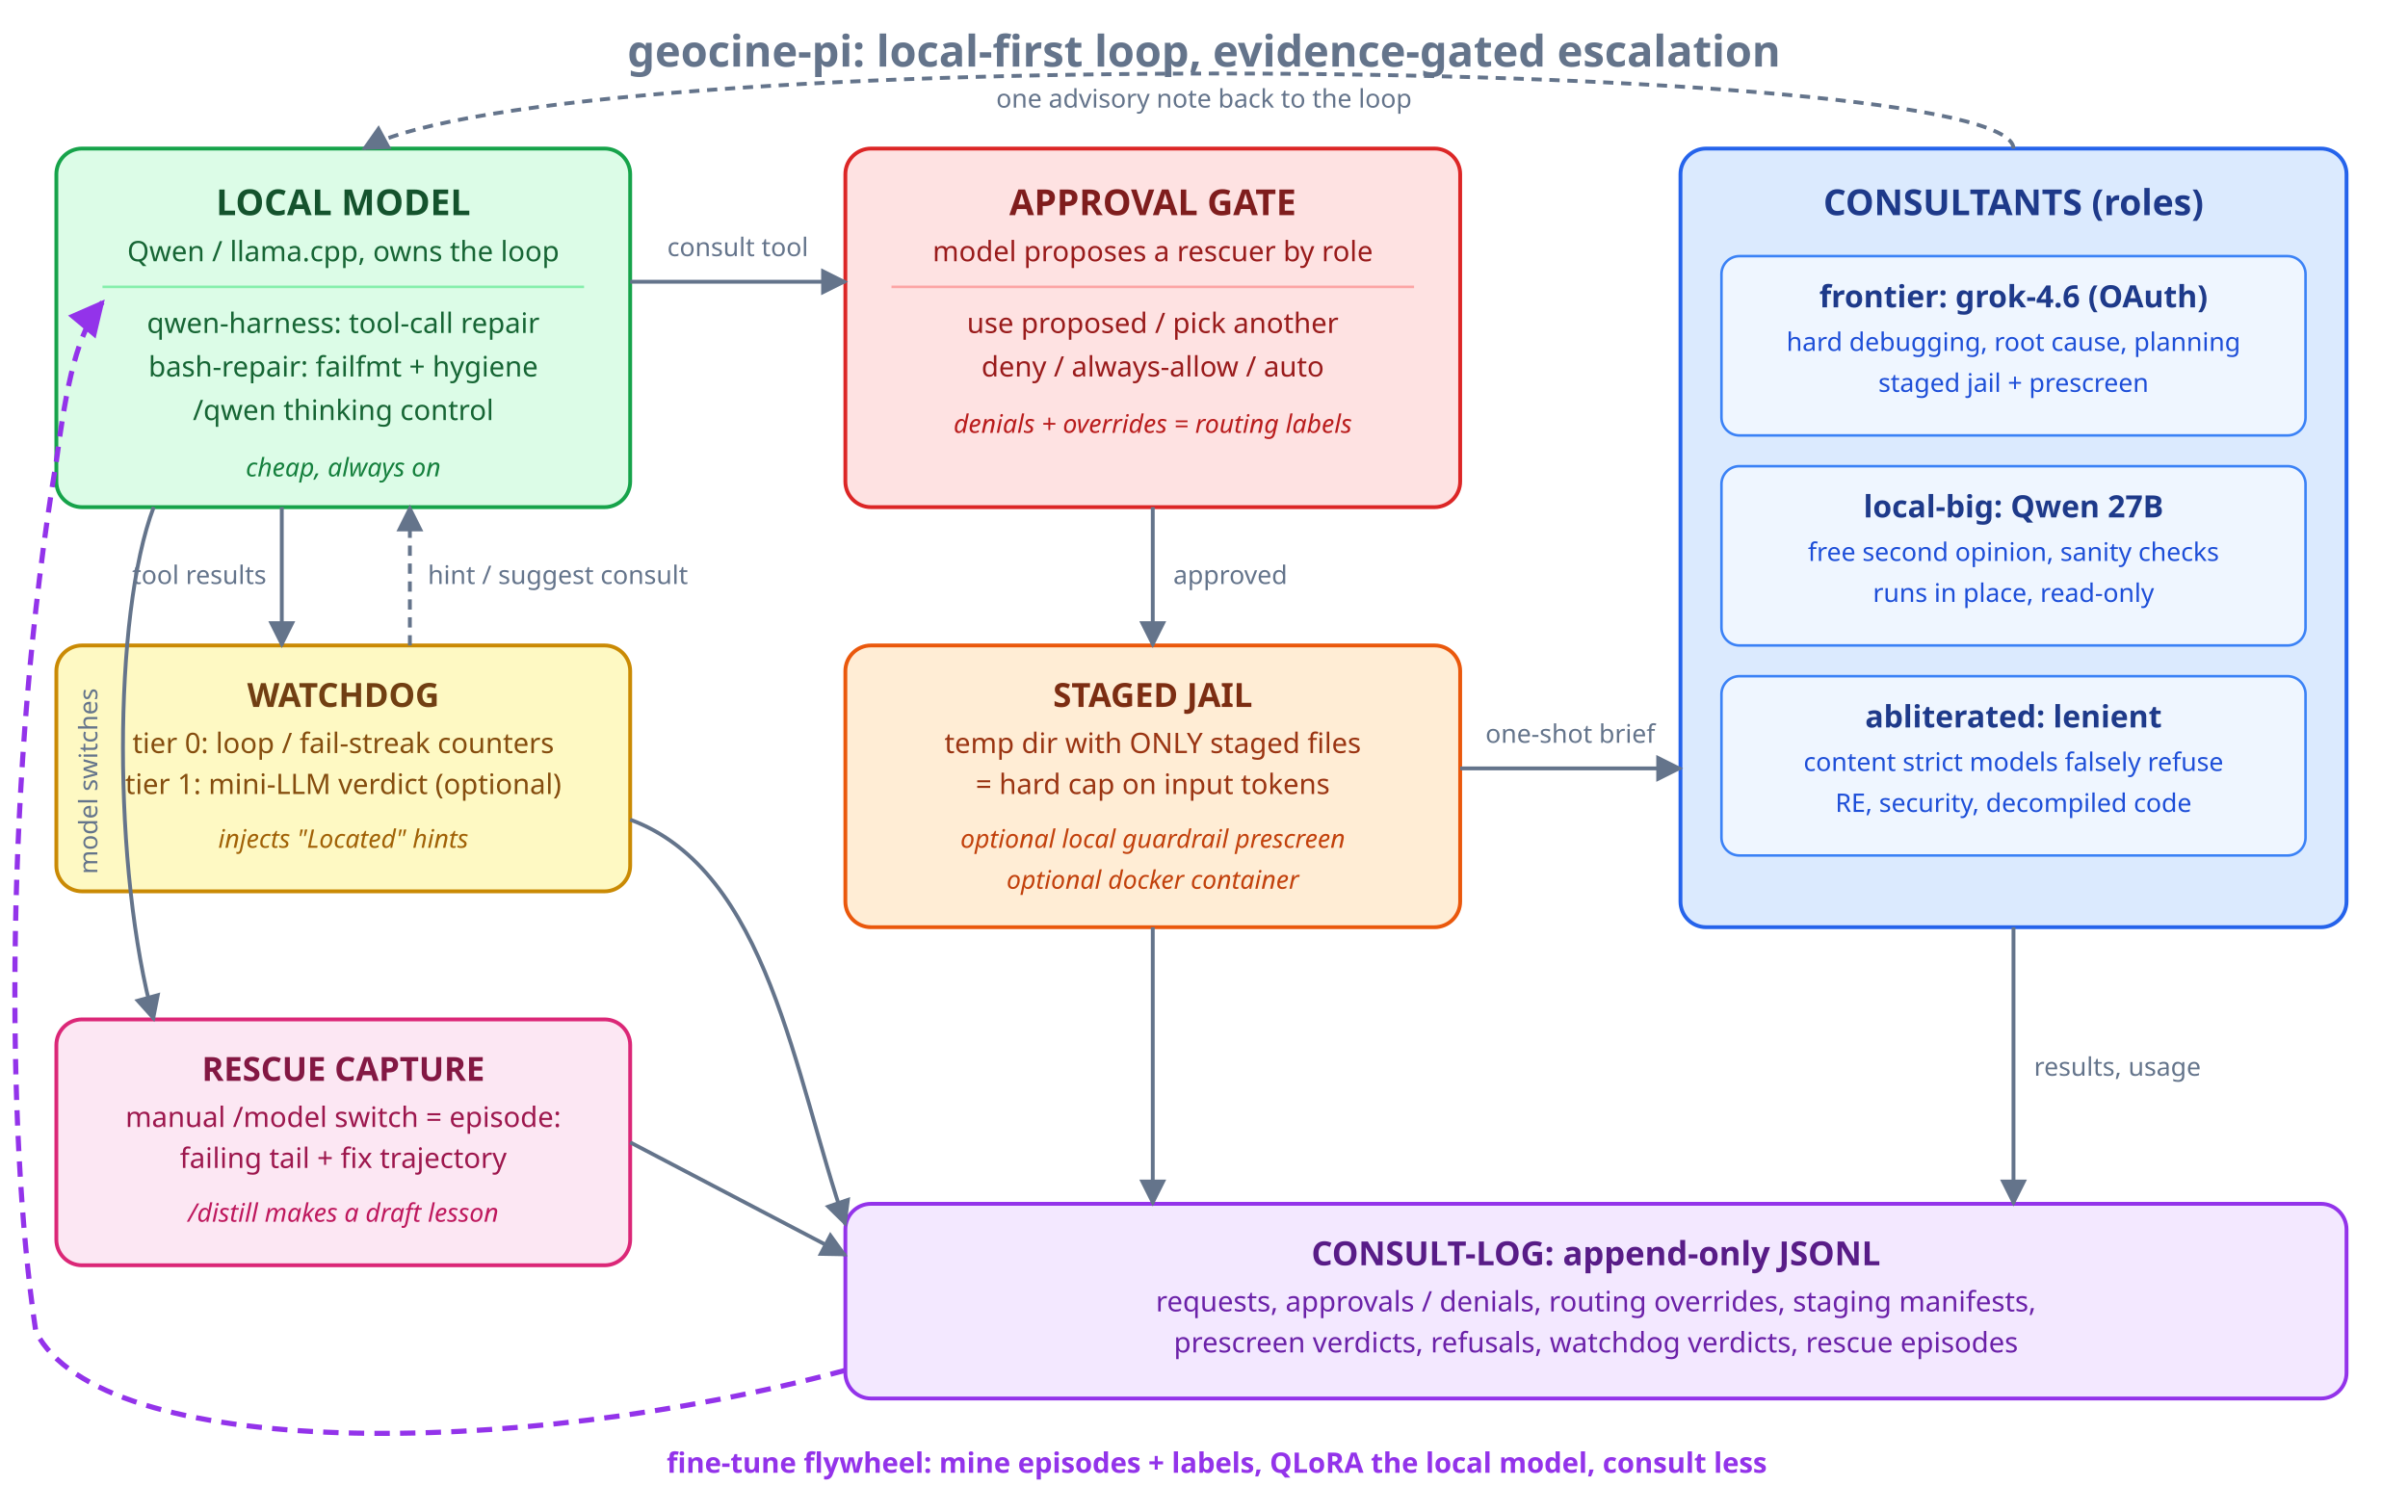
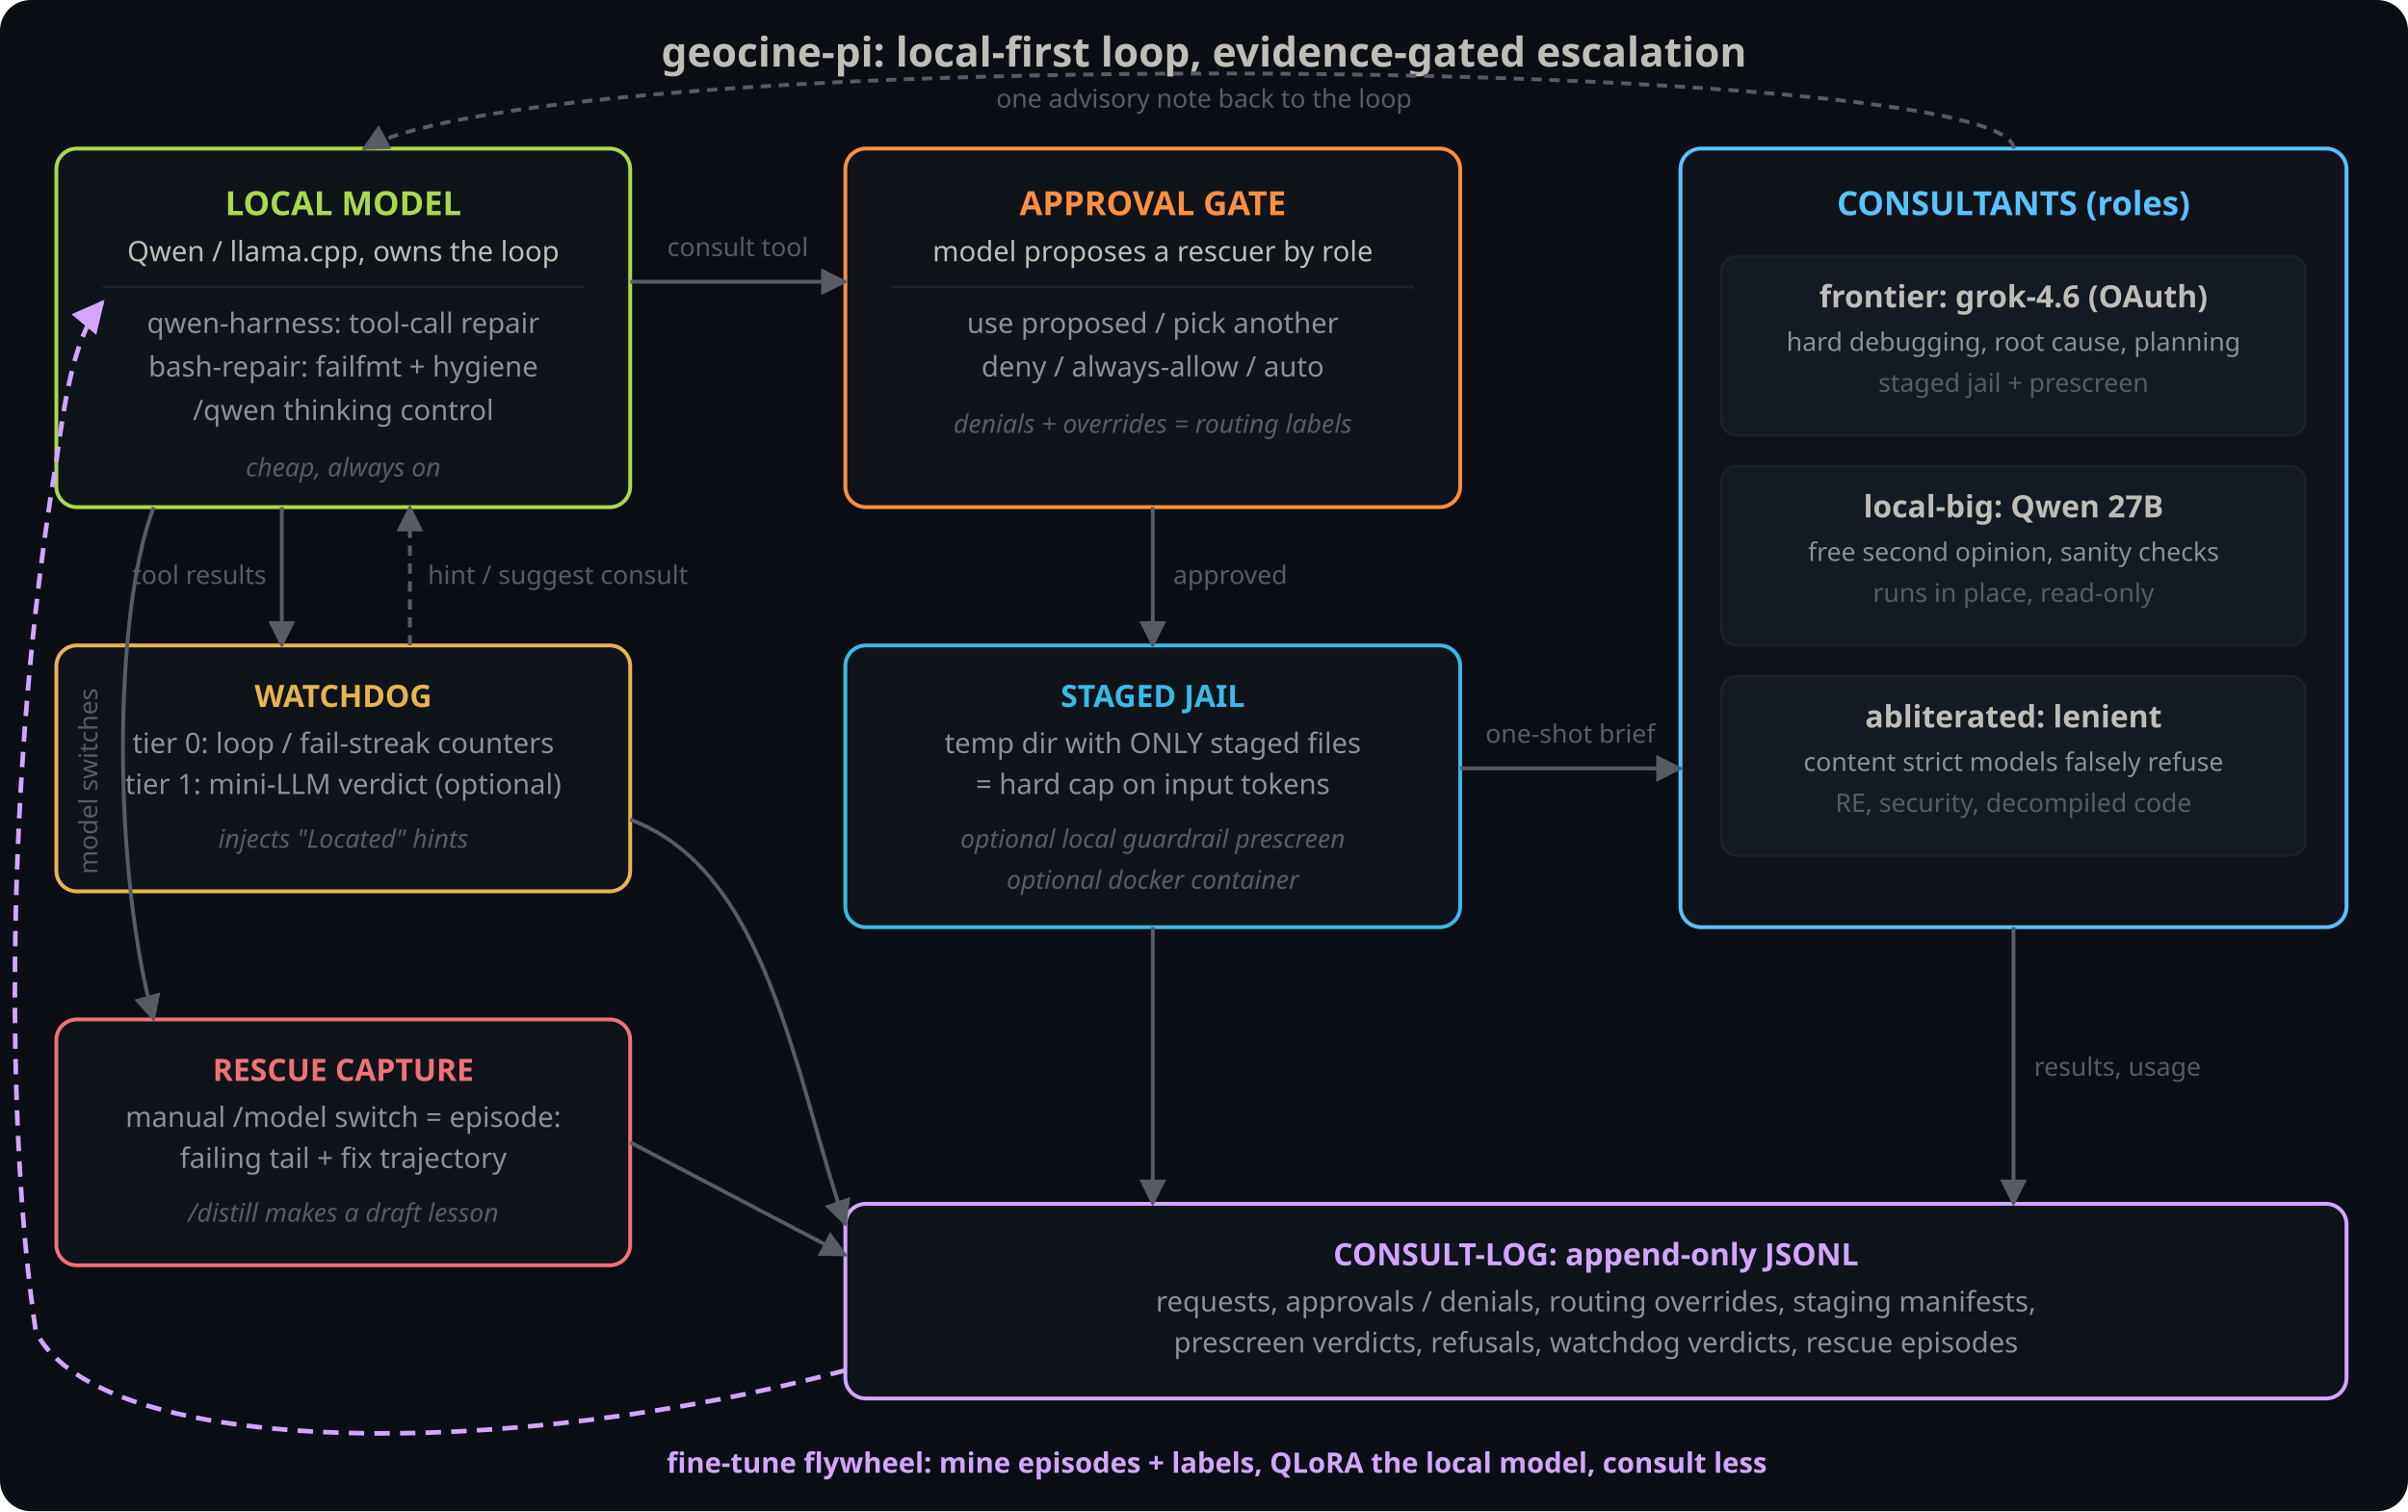
<svg xmlns="http://www.w3.org/2000/svg" viewBox="0 0 940 590" font-family="ui-sans-serif, system-ui, 'Segoe UI', sans-serif">
  <defs>
    <marker id="arrow" viewBox="0 0 10 10" refX="9" refY="5" markerWidth="7" markerHeight="7" orient="auto-start-reverse">
-       <path d="M0,0 L10,5 L0,10 z" fill="#64748b" />
+       <path d="M0,0 L10,5 L0,10 z" fill="#565b66" />
    </marker>
    <marker id="arrowp" viewBox="0 0 10 10" refX="9" refY="5" markerWidth="7" markerHeight="7" orient="auto-start-reverse">
-       <path d="M0,0 L10,5 L0,10 z" fill="#9333ea" />
+       <path d="M0,0 L10,5 L0,10 z" fill="#d2a6ff" />
    </marker>
  </defs>
-   <text x="470" y="26" text-anchor="middle" font-size="17" font-weight="700" fill="#64748b">geocine-pi: local-first loop, evidence-gated escalation</text>
-   <rect x="22" y="58" width="224" height="140" rx="10" fill="#dcfce7" stroke="#16a34a" stroke-width="1.5" />
-   <text x="134" y="84" text-anchor="middle" font-size="14" font-weight="700" fill="#14532d">LOCAL MODEL</text>
-   <text x="134" y="102" text-anchor="middle" font-size="11" fill="#166534">Qwen / llama.cpp, owns the loop</text>
-   <line x1="40" y1="112" x2="228" y2="112" stroke="#86efac" stroke-width="1" />
-   <text x="134" y="130" text-anchor="middle" font-size="11" fill="#166534">qwen-harness: tool-call repair</text>
-   <text x="134" y="147" text-anchor="middle" font-size="11" fill="#166534">bash-repair: failfmt + hygiene</text>
-   <text x="134" y="164" text-anchor="middle" font-size="11" fill="#166534">/qwen thinking control</text>
-   <text x="134" y="186" text-anchor="middle" font-size="10" font-style="italic" fill="#15803d">cheap, always on</text>
-   <rect x="22" y="252" width="224" height="96" rx="10" fill="#fef9c3" stroke="#ca8a04" stroke-width="1.5" />
-   <text x="134" y="276" text-anchor="middle" font-size="13" font-weight="700" fill="#713f12">WATCHDOG</text>
-   <text x="134" y="294" text-anchor="middle" font-size="11" fill="#854d0e">tier 0: loop / fail-streak counters</text>
-   <text x="134" y="310" text-anchor="middle" font-size="11" fill="#854d0e">tier 1: mini-LLM verdict (optional)</text>
-   <text x="134" y="331" text-anchor="middle" font-size="10" font-style="italic" fill="#a16207">injects "Located" hints</text>
-   <path d="M110,198 L110,252" stroke="#64748b" stroke-width="1.5" fill="none" marker-end="url(#arrow)" />
-   <text x="104" y="228" text-anchor="end" font-size="10" fill="#64748b">tool results</text>
-   <path d="M160,252 L160,198" stroke="#64748b" stroke-width="1.5" fill="none" stroke-dasharray="4 3" marker-end="url(#arrow)" />
-   <text x="167" y="228" font-size="10" fill="#64748b">hint / suggest consult</text>
-   <rect x="22" y="398" width="224" height="96" rx="10" fill="#fce7f3" stroke="#db2777" stroke-width="1.5" />
-   <text x="134" y="422" text-anchor="middle" font-size="13" font-weight="700" fill="#831843">RESCUE CAPTURE</text>
-   <text x="134" y="440" text-anchor="middle" font-size="11" fill="#9d174d">manual /model switch = episode:</text>
-   <text x="134" y="456" text-anchor="middle" font-size="11" fill="#9d174d">failing tail + fix trajectory</text>
-   <text x="134" y="477" text-anchor="middle" font-size="10" font-style="italic" fill="#be185d">/distill makes a draft lesson</text>
-   <path d="M60,198 C44,240 44,340 60,398" stroke="#64748b" stroke-width="1.5" fill="none" marker-end="url(#arrow)" />
-   <text x="38" y="305" text-anchor="middle" font-size="10" fill="#64748b" transform="rotate(-90 38 305)">model switches</text>
-   <rect x="330" y="58" width="240" height="140" rx="10" fill="#fee2e2" stroke="#dc2626" stroke-width="1.5" />
-   <text x="450" y="84" text-anchor="middle" font-size="14" font-weight="700" fill="#7f1d1d">APPROVAL GATE</text>
-   <text x="450" y="102" text-anchor="middle" font-size="11" fill="#991b1b">model proposes a rescuer by role</text>
-   <line x1="348" y1="112" x2="552" y2="112" stroke="#fca5a5" stroke-width="1" />
-   <text x="450" y="130" text-anchor="middle" font-size="11" fill="#991b1b">use proposed / pick another</text>
-   <text x="450" y="147" text-anchor="middle" font-size="11" fill="#991b1b">deny / always-allow / auto</text>
-   <text x="450" y="169" text-anchor="middle" font-size="10" font-style="italic" fill="#b91c1c">denials + overrides = routing labels</text>
-   <path d="M246,110 L330,110" stroke="#64748b" stroke-width="1.5" fill="none" marker-end="url(#arrow)" />
-   <text x="288" y="100" text-anchor="middle" font-size="10" fill="#64748b">consult tool</text>
-   <rect x="330" y="252" width="240" height="110" rx="10" fill="#ffedd5" stroke="#ea580c" stroke-width="1.5" />
-   <text x="450" y="276" text-anchor="middle" font-size="13" font-weight="700" fill="#7c2d12">STAGED JAIL</text>
-   <text x="450" y="294" text-anchor="middle" font-size="11" fill="#9a3412">temp dir with ONLY staged files</text>
-   <text x="450" y="310" text-anchor="middle" font-size="11" fill="#9a3412">= hard cap on input tokens</text>
-   <text x="450" y="331" text-anchor="middle" font-size="10" font-style="italic" fill="#c2410c">optional local guardrail prescreen</text>
-   <text x="450" y="347" text-anchor="middle" font-size="10" font-style="italic" fill="#c2410c">optional docker container</text>
-   <path d="M450,198 L450,252" stroke="#64748b" stroke-width="1.5" fill="none" marker-end="url(#arrow)" />
-   <text x="458" y="228" font-size="10" fill="#64748b">approved</text>
-   <rect x="656" y="58" width="260" height="304" rx="10" fill="#dbeafe" stroke="#2563eb" stroke-width="1.5" />
-   <text x="786" y="84" text-anchor="middle" font-size="14" font-weight="700" fill="#1e3a8a">CONSULTANTS (roles)</text>
-   <rect x="672" y="100" width="228" height="70" rx="7" fill="#eff6ff" stroke="#3b82f6" stroke-width="1" />
-   <text x="786" y="120" text-anchor="middle" font-size="12" font-weight="600" fill="#1e3a8a">frontier: grok-4.6 (OAuth)</text>
-   <text x="786" y="137" text-anchor="middle" font-size="10" fill="#1d4ed8">hard debugging, root cause, planning</text>
-   <text x="786" y="153" text-anchor="middle" font-size="10" fill="#1d4ed8">staged jail + prescreen</text>
-   <rect x="672" y="182" width="228" height="70" rx="7" fill="#eff6ff" stroke="#3b82f6" stroke-width="1" />
-   <text x="786" y="202" text-anchor="middle" font-size="12" font-weight="600" fill="#1e3a8a">local-big: Qwen 27B</text>
-   <text x="786" y="219" text-anchor="middle" font-size="10" fill="#1d4ed8">free second opinion, sanity checks</text>
-   <text x="786" y="235" text-anchor="middle" font-size="10" fill="#1d4ed8">runs in place, read-only</text>
-   <rect x="672" y="264" width="228" height="70" rx="7" fill="#eff6ff" stroke="#3b82f6" stroke-width="1" />
-   <text x="786" y="284" text-anchor="middle" font-size="12" font-weight="600" fill="#1e3a8a">abliterated: lenient</text>
-   <text x="786" y="301" text-anchor="middle" font-size="10" fill="#1d4ed8">content strict models falsely refuse</text>
-   <text x="786" y="317" text-anchor="middle" font-size="10" fill="#1d4ed8">RE, security, decompiled code</text>
-   <path d="M570,300 L656,300" stroke="#64748b" stroke-width="1.5" fill="none" marker-end="url(#arrow)" />
-   <text x="613" y="290" text-anchor="middle" font-size="10" fill="#64748b">one-shot brief</text>
-   <path d="M786,58 C786,22 220,16 142,58" stroke="#64748b" stroke-width="1.5" fill="none" stroke-dasharray="4 3" marker-end="url(#arrow)" />
-   <text x="470" y="42" text-anchor="middle" font-size="10" fill="#64748b">one advisory note back to the loop</text>
-   <rect x="330" y="470" width="586" height="76" rx="10" fill="#f3e8ff" stroke="#9333ea" stroke-width="1.5" />
-   <text x="623" y="494" text-anchor="middle" font-size="13" font-weight="700" fill="#581c87">CONSULT-LOG: append-only JSONL</text>
-   <text x="623" y="512" text-anchor="middle" font-size="11" fill="#6b21a8">requests, approvals / denials, routing overrides, staging manifests,</text>
-   <text x="623" y="528" text-anchor="middle" font-size="11" fill="#6b21a8">prescreen verdicts, refusals, watchdog verdicts, rescue episodes</text>
-   <path d="M450,362 L450,470" stroke="#64748b" stroke-width="1.5" fill="none" marker-end="url(#arrow)" />
-   <path d="M786,362 L786,470" stroke="#64748b" stroke-width="1.5" fill="none" marker-end="url(#arrow)" />
-   <text x="794" y="420" font-size="10" fill="#64748b">results, usage</text>
-   <path d="M246,446 L330,490" stroke="#64748b" stroke-width="1.5" fill="none" marker-end="url(#arrow)" />
-   <path d="M246,320 C300,340 310,420 330,478" stroke="#64748b" stroke-width="1.5" fill="none" marker-end="url(#arrow)" />
-   <path d="M330,535 C200,570 40,570 14,520 C2,440 2,300 22,180 C26,150 30,130 40,118" stroke="#9333ea" stroke-width="2" fill="none" stroke-dasharray="6 4" marker-end="url(#arrowp)" />
-   <text x="475" y="575" text-anchor="middle" font-size="11" font-weight="600" fill="#9333ea">fine-tune flywheel: mine episodes + labels, QLoRA the local model, consult less</text>
+   <rect x="0" y="0" width="940" height="590" rx="12" fill="#0b0e14" />
+   <text x="470" y="26" text-anchor="middle" font-size="16" font-weight="700" fill="#bfbdb6">geocine-pi: local-first loop, evidence-gated escalation</text>
+   <rect x="22" y="58" width="224" height="140" rx="8" fill="#0f131a" stroke="#aad94c" stroke-width="1.5" />
+   <text x="134" y="84" text-anchor="middle" font-size="13" font-weight="700" fill="#aad94c">LOCAL MODEL</text>
+   <text x="134" y="102" text-anchor="middle" font-size="11" fill="#bfbdb6">Qwen / llama.cpp, owns the loop</text>
+   <line x1="40" y1="112" x2="228" y2="112" stroke="#1c212b" stroke-width="1" />
+   <text x="134" y="130" text-anchor="middle" font-size="11" fill="#8a9199">qwen-harness: tool-call repair</text>
+   <text x="134" y="147" text-anchor="middle" font-size="11" fill="#8a9199">bash-repair: failfmt + hygiene</text>
+   <text x="134" y="164" text-anchor="middle" font-size="11" fill="#8a9199">/qwen thinking control</text>
+   <text x="134" y="186" text-anchor="middle" font-size="10" font-style="italic" fill="#565b66">cheap, always on</text>
+   <rect x="22" y="252" width="224" height="96" rx="8" fill="#0f131a" stroke="#e6b450" stroke-width="1.5" />
+   <text x="134" y="276" text-anchor="middle" font-size="12" font-weight="700" fill="#e6b450">WATCHDOG</text>
+   <text x="134" y="294" text-anchor="middle" font-size="11" fill="#8a9199">tier 0: loop / fail-streak counters</text>
+   <text x="134" y="310" text-anchor="middle" font-size="11" fill="#8a9199">tier 1: mini-LLM verdict (optional)</text>
+   <text x="134" y="331" text-anchor="middle" font-size="10" font-style="italic" fill="#565b66">injects "Located" hints</text>
+   <path d="M110,198 L110,252" stroke="#565b66" stroke-width="1.5" fill="none" marker-end="url(#arrow)" />
+   <text x="104" y="228" text-anchor="end" font-size="10" fill="#565b66">tool results</text>
+   <path d="M160,252 L160,198" stroke="#565b66" stroke-width="1.5" fill="none" stroke-dasharray="4 3" marker-end="url(#arrow)" />
+   <text x="167" y="228" font-size="10" fill="#565b66">hint / suggest consult</text>
+   <rect x="22" y="398" width="224" height="96" rx="8" fill="#0f131a" stroke="#f07178" stroke-width="1.5" />
+   <text x="134" y="422" text-anchor="middle" font-size="12" font-weight="700" fill="#f07178">RESCUE CAPTURE</text>
+   <text x="134" y="440" text-anchor="middle" font-size="11" fill="#8a9199">manual /model switch = episode:</text>
+   <text x="134" y="456" text-anchor="middle" font-size="11" fill="#8a9199">failing tail + fix trajectory</text>
+   <text x="134" y="477" text-anchor="middle" font-size="10" font-style="italic" fill="#565b66">/distill makes a draft lesson</text>
+   <path d="M60,198 C44,240 44,340 60,398" stroke="#565b66" stroke-width="1.5" fill="none" marker-end="url(#arrow)" />
+   <text x="38" y="305" text-anchor="middle" font-size="10" fill="#565b66" transform="rotate(-90 38 305)">model switches</text>
+   <rect x="330" y="58" width="240" height="140" rx="8" fill="#0f131a" stroke="#ff8f40" stroke-width="1.5" />
+   <text x="450" y="84" text-anchor="middle" font-size="13" font-weight="700" fill="#ff8f40">APPROVAL GATE</text>
+   <text x="450" y="102" text-anchor="middle" font-size="11" fill="#bfbdb6">model proposes a rescuer by role</text>
+   <line x1="348" y1="112" x2="552" y2="112" stroke="#1c212b" stroke-width="1" />
+   <text x="450" y="130" text-anchor="middle" font-size="11" fill="#8a9199">use proposed / pick another</text>
+   <text x="450" y="147" text-anchor="middle" font-size="11" fill="#8a9199">deny / always-allow / auto</text>
+   <text x="450" y="169" text-anchor="middle" font-size="10" font-style="italic" fill="#565b66">denials + overrides = routing labels</text>
+   <path d="M246,110 L330,110" stroke="#565b66" stroke-width="1.5" fill="none" marker-end="url(#arrow)" />
+   <text x="288" y="100" text-anchor="middle" font-size="10" fill="#565b66">consult tool</text>
+   <rect x="330" y="252" width="240" height="110" rx="8" fill="#0f131a" stroke="#39bae6" stroke-width="1.5" />
+   <text x="450" y="276" text-anchor="middle" font-size="12" font-weight="700" fill="#39bae6">STAGED JAIL</text>
+   <text x="450" y="294" text-anchor="middle" font-size="11" fill="#8a9199">temp dir with ONLY staged files</text>
+   <text x="450" y="310" text-anchor="middle" font-size="11" fill="#8a9199">= hard cap on input tokens</text>
+   <text x="450" y="331" text-anchor="middle" font-size="10" font-style="italic" fill="#565b66">optional local guardrail prescreen</text>
+   <text x="450" y="347" text-anchor="middle" font-size="10" font-style="italic" fill="#565b66">optional docker container</text>
+   <path d="M450,198 L450,252" stroke="#565b66" stroke-width="1.5" fill="none" marker-end="url(#arrow)" />
+   <text x="458" y="228" font-size="10" fill="#565b66">approved</text>
+   <rect x="656" y="58" width="260" height="304" rx="8" fill="#0f131a" stroke="#59c2ff" stroke-width="1.5" />
+   <text x="786" y="84" text-anchor="middle" font-size="13" font-weight="700" fill="#59c2ff">CONSULTANTS (roles)</text>
+   <rect x="672" y="100" width="228" height="70" rx="6" fill="#131a24" stroke="#1c212b" stroke-width="1" />
+   <text x="786" y="120" text-anchor="middle" font-size="12" font-weight="600" fill="#bfbdb6">frontier: grok-4.6 (OAuth)</text>
+   <text x="786" y="137" text-anchor="middle" font-size="10" fill="#8a9199">hard debugging, root cause, planning</text>
+   <text x="786" y="153" text-anchor="middle" font-size="10" fill="#565b66">staged jail + prescreen</text>
+   <rect x="672" y="182" width="228" height="70" rx="6" fill="#131a24" stroke="#1c212b" stroke-width="1" />
+   <text x="786" y="202" text-anchor="middle" font-size="12" font-weight="600" fill="#bfbdb6">local-big: Qwen 27B</text>
+   <text x="786" y="219" text-anchor="middle" font-size="10" fill="#8a9199">free second opinion, sanity checks</text>
+   <text x="786" y="235" text-anchor="middle" font-size="10" fill="#565b66">runs in place, read-only</text>
+   <rect x="672" y="264" width="228" height="70" rx="6" fill="#131a24" stroke="#1c212b" stroke-width="1" />
+   <text x="786" y="284" text-anchor="middle" font-size="12" font-weight="600" fill="#bfbdb6">abliterated: lenient</text>
+   <text x="786" y="301" text-anchor="middle" font-size="10" fill="#8a9199">content strict models falsely refuse</text>
+   <text x="786" y="317" text-anchor="middle" font-size="10" fill="#565b66">RE, security, decompiled code</text>
+   <path d="M570,300 L656,300" stroke="#565b66" stroke-width="1.5" fill="none" marker-end="url(#arrow)" />
+   <text x="613" y="290" text-anchor="middle" font-size="10" fill="#565b66">one-shot brief</text>
+   <path d="M786,58 C786,22 220,16 142,58" stroke="#565b66" stroke-width="1.5" fill="none" stroke-dasharray="4 3" marker-end="url(#arrow)" />
+   <text x="470" y="42" text-anchor="middle" font-size="10" fill="#565b66">one advisory note back to the loop</text>
+   <rect x="330" y="470" width="586" height="76" rx="8" fill="#0f131a" stroke="#d2a6ff" stroke-width="1.5" />
+   <text x="623" y="494" text-anchor="middle" font-size="12" font-weight="700" fill="#d2a6ff">CONSULT-LOG: append-only JSONL</text>
+   <text x="623" y="512" text-anchor="middle" font-size="11" fill="#8a9199">requests, approvals / denials, routing overrides, staging manifests,</text>
+   <text x="623" y="528" text-anchor="middle" font-size="11" fill="#8a9199">prescreen verdicts, refusals, watchdog verdicts, rescue episodes</text>
+   <path d="M450,362 L450,470" stroke="#565b66" stroke-width="1.5" fill="none" marker-end="url(#arrow)" />
+   <path d="M786,362 L786,470" stroke="#565b66" stroke-width="1.5" fill="none" marker-end="url(#arrow)" />
+   <text x="794" y="420" font-size="10" fill="#565b66">results, usage</text>
+   <path d="M246,446 L330,490" stroke="#565b66" stroke-width="1.5" fill="none" marker-end="url(#arrow)" />
+   <path d="M246,320 C300,340 310,420 330,478" stroke="#565b66" stroke-width="1.5" fill="none" marker-end="url(#arrow)" />
+   <path d="M330,535 C200,570 40,570 14,520 C2,440 2,300 22,180 C26,150 30,130 40,118" stroke="#d2a6ff" stroke-width="1.8" fill="none" stroke-dasharray="6 4" marker-end="url(#arrowp)" />
+   <text x="475" y="575" text-anchor="middle" font-size="11" font-weight="600" fill="#d2a6ff">fine-tune flywheel: mine episodes + labels, QLoRA the local model, consult less</text>
</svg>
